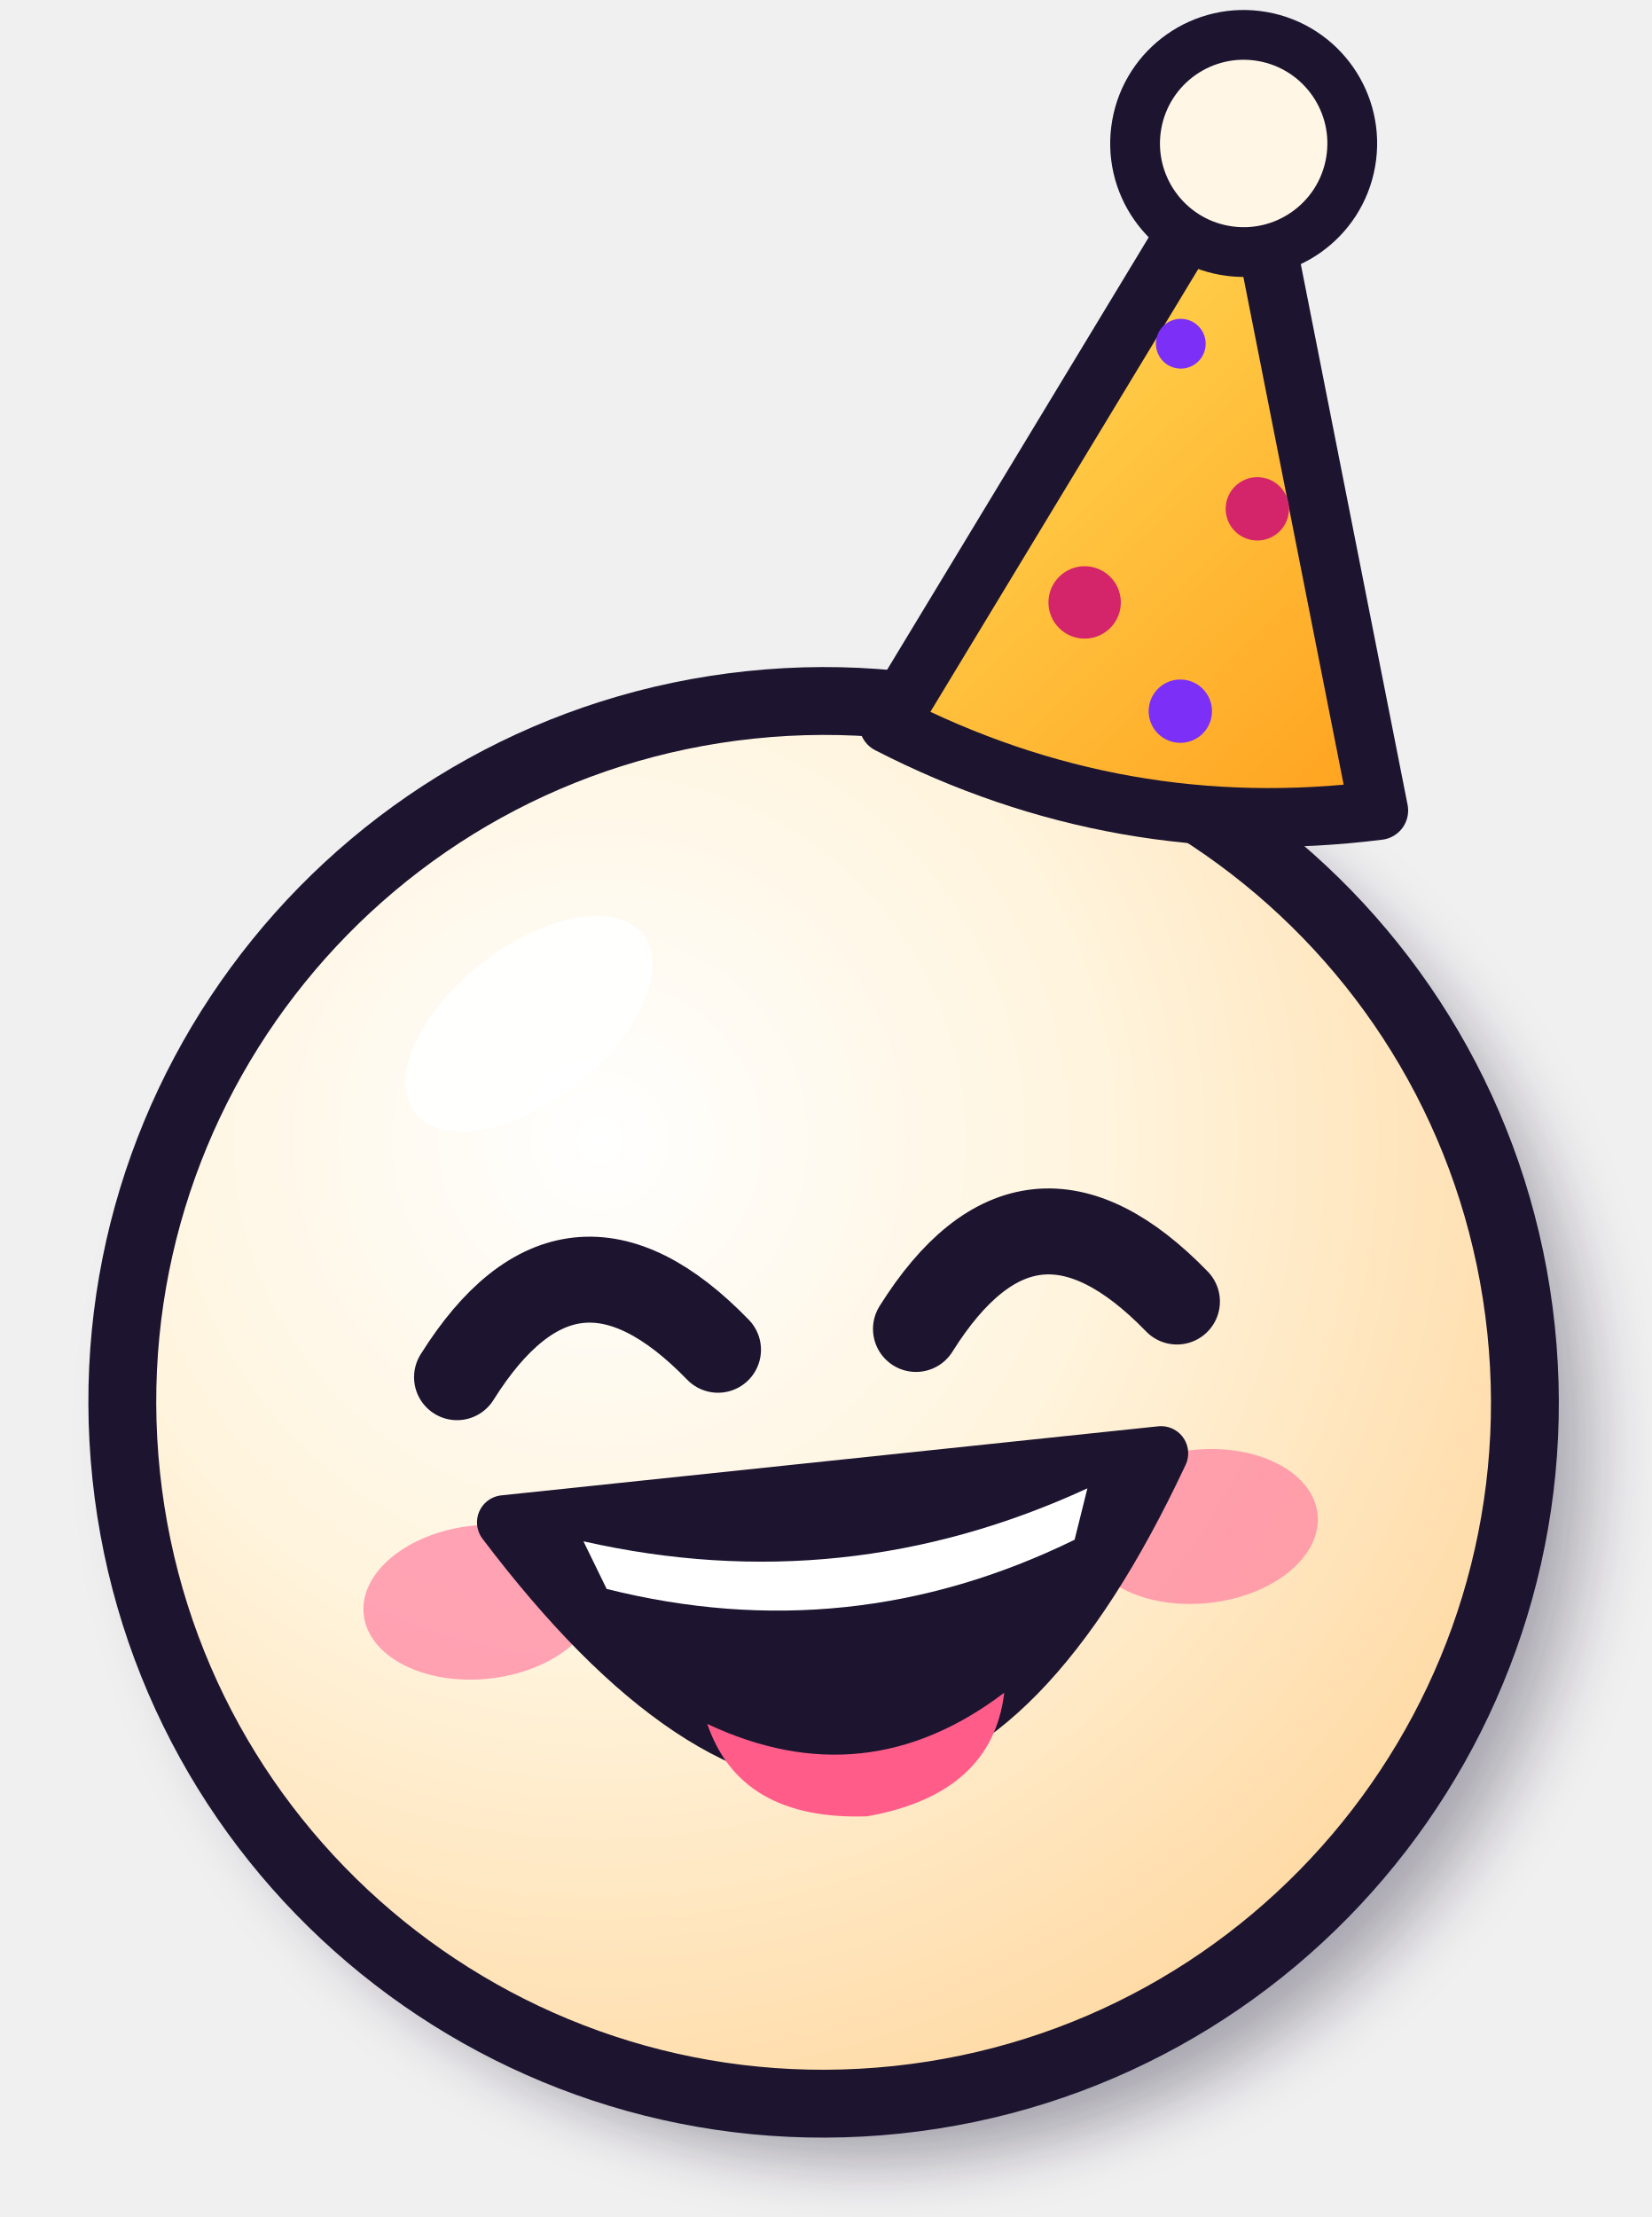
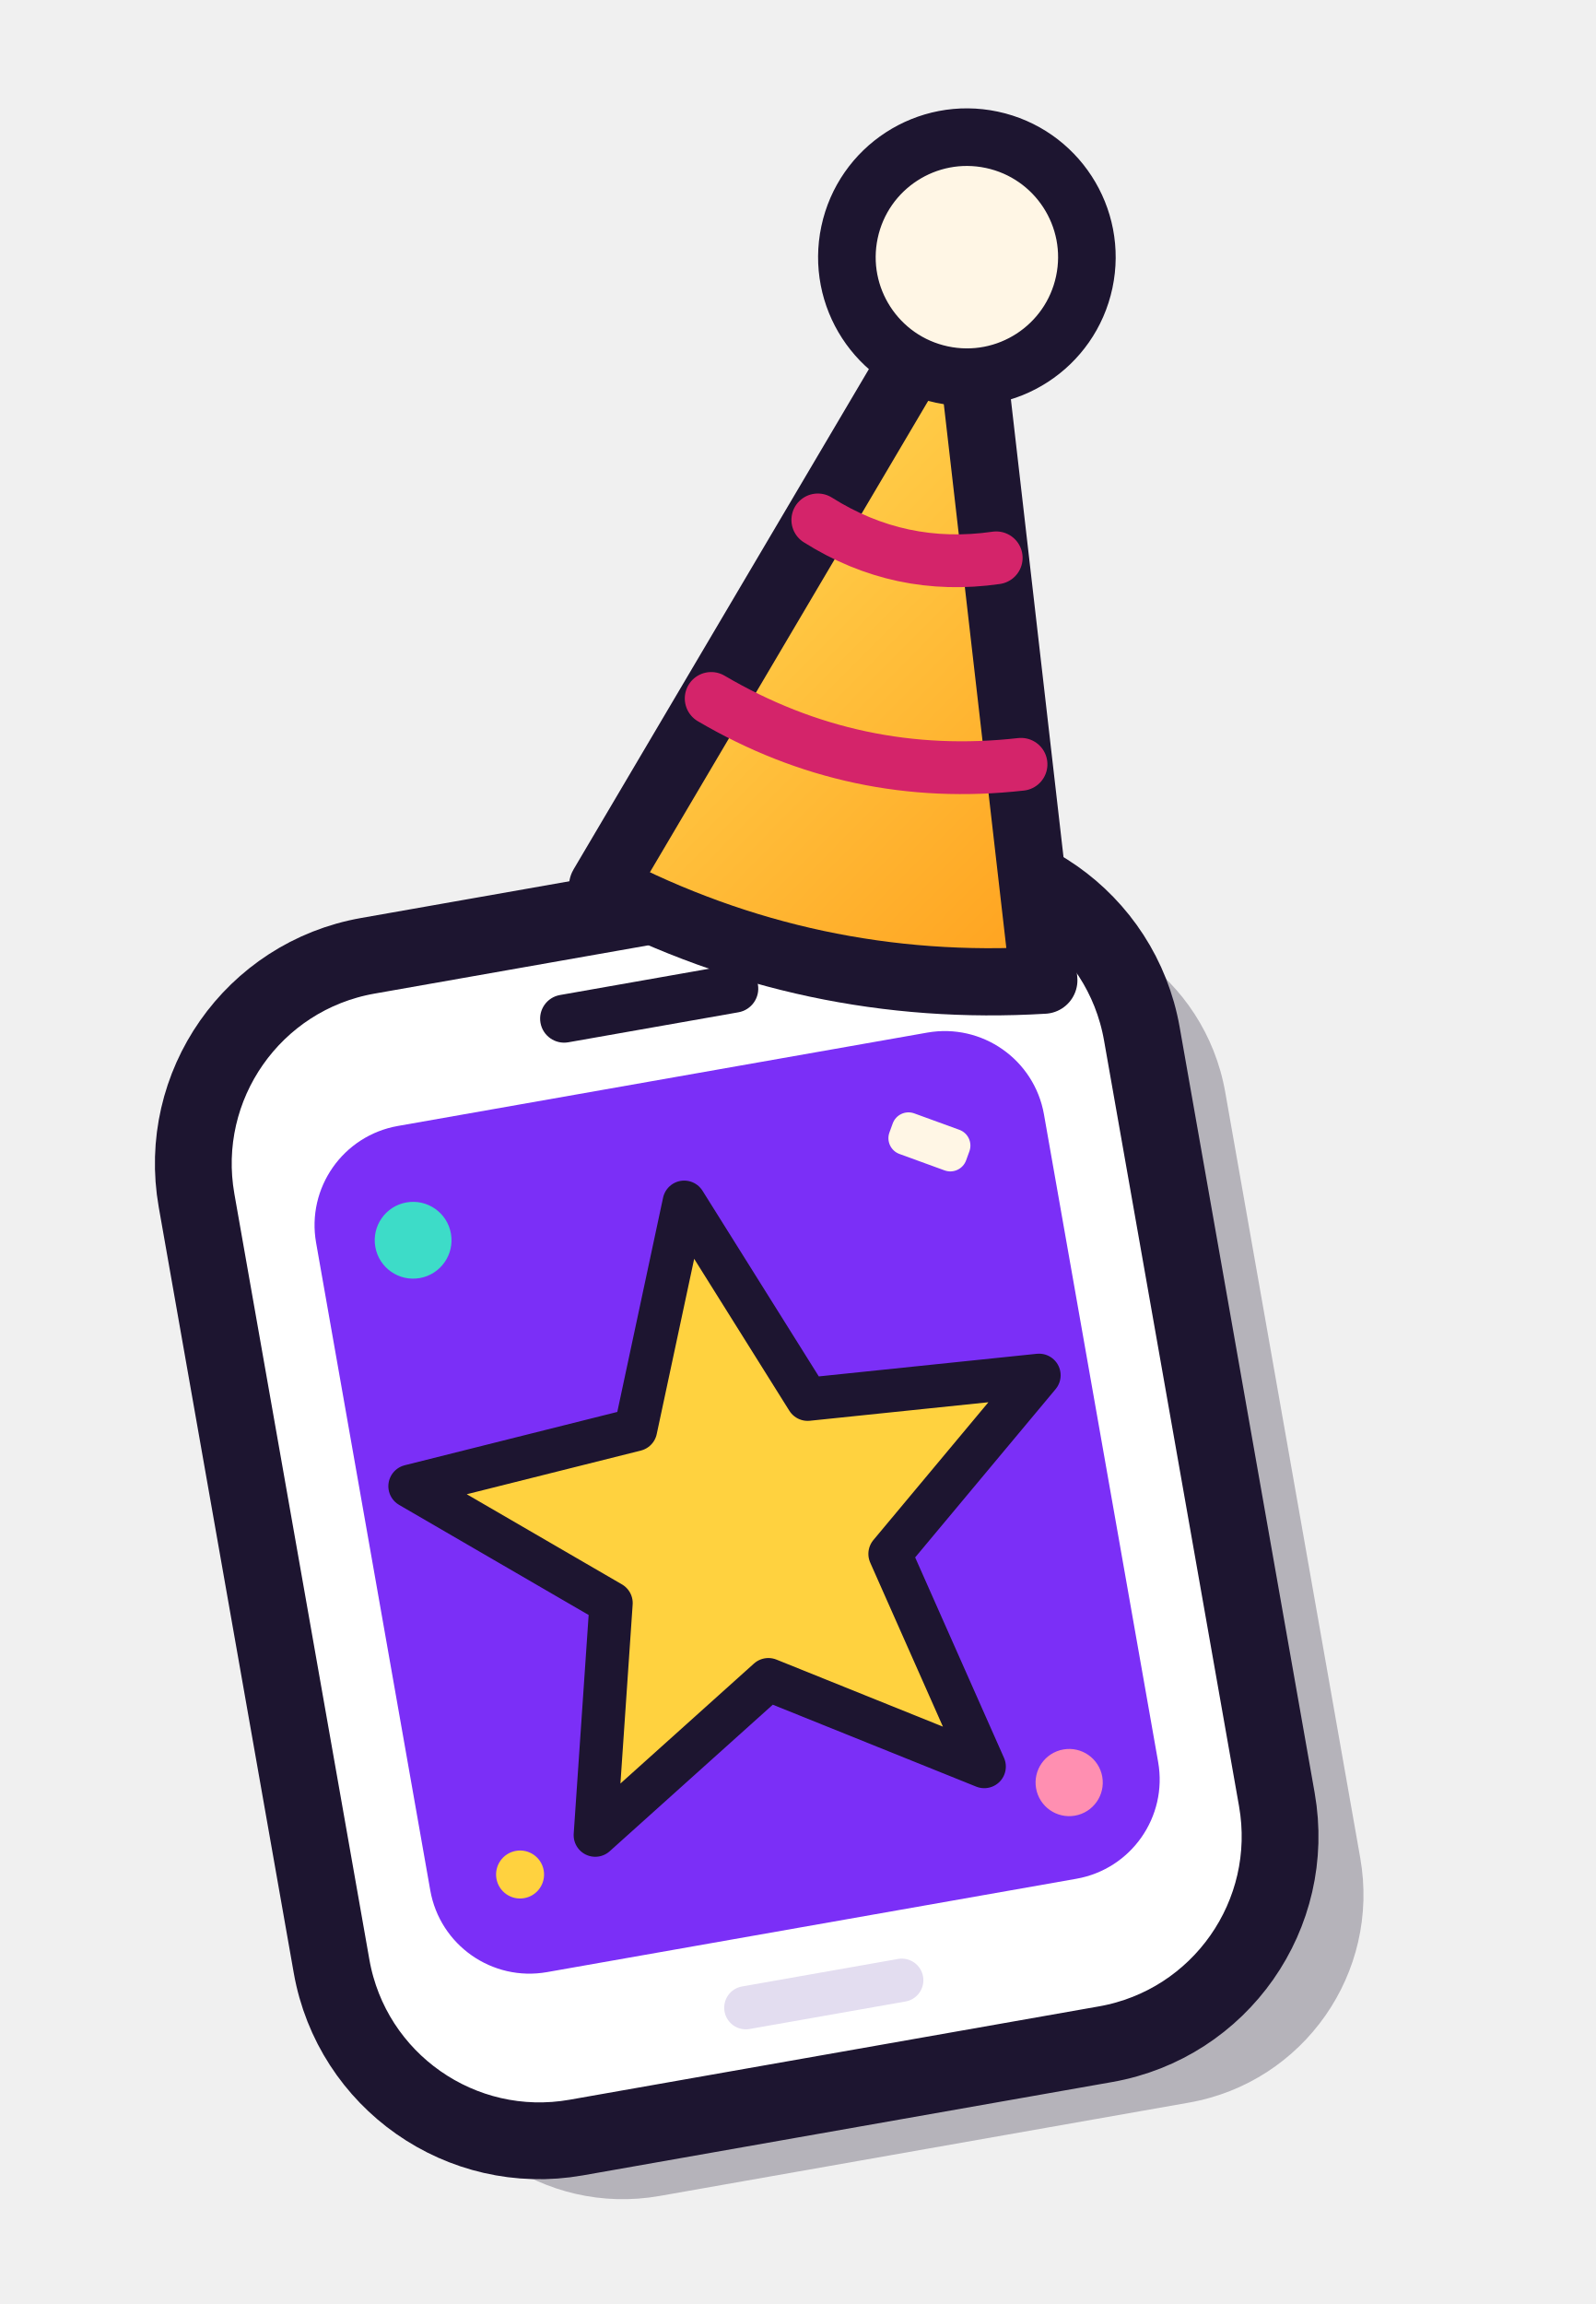
- <svg xmlns="http://www.w3.org/2000/svg" viewBox="150 -40 730 980" role="img" aria-label="Gleefy">
+ <svg xmlns="http://www.w3.org/2000/svg" viewBox="205 -15 665 960" role="img" aria-label="Gleefy">
  <defs>
    <linearGradient id="bg" x1="0" y1="0" x2="1" y2="1">
      <stop offset="0" stop-color="#7B2FF7" />
      <stop offset="0.5" stop-color="#D4246A" />
      <stop offset="1" stop-color="#F06A1D" />
    </linearGradient>
-     <radialGradient id="glow" cx="0.5" cy="0.52" r="0.55">
-       <stop offset="0" stop-color="#FFE7A8" stop-opacity="0.55" />
-       <stop offset="0.55" stop-color="#FFB86B" stop-opacity="0.12" />
-       <stop offset="1" stop-color="#FFB86B" stop-opacity="0" />
-     </radialGradient>
-     <radialGradient id="skin" cx="0.36" cy="0.3" r="0.8">
-       <stop offset="0" stop-color="#FFFFFF" />
-       <stop offset="0.45" stop-color="#FFF4DD" />
-       <stop offset="1" stop-color="#FFD59A" />
-     </radialGradient>
    <linearGradient id="hat" x1="0" y1="0" x2="1" y2="1">
      <stop offset="0" stop-color="#FFE15C" />
      <stop offset="1" stop-color="#FF9F1C" />
    </linearGradient>
-     <filter id="soft" x="-20%" y="-20%" width="140%" height="140%">
-       <feGaussianBlur stdDeviation="14" />
-     </filter>
  </defs>
-   <g transform="rotate(-6 512 560)">
-     <circle cx="530" cy="600" r="318" fill="#1D1530" opacity="0.35" filter="url(#soft)" />
-     <g stroke="#1D1530" stroke-linejoin="round" stroke-linecap="round">
-       <circle cx="512" cy="580" r="310" fill="url(#skin)" stroke-width="30" />
-       <ellipse cx="400" cy="400" rx="64" ry="34" fill="#FFFFFF" stroke="none" opacity="0.9" transform="rotate(-32 400 400)" />
-       <ellipse cx="352" cy="652" rx="52" ry="34" fill="#FF7FA0" stroke="none" opacity="0.7" />
-       <ellipse cx="672" cy="652" rx="52" ry="34" fill="#FF7FA0" stroke="none" opacity="0.7" />
-       <path d="M352 552q58-74 116 0M556 552q58-74 116 0" fill="none" stroke-width="38" />
-       <path d="M366 618Q512 860 658 618Z" fill="#1D1530" stroke-width="24" />
-       <path d="M400 630Q512 668 624 630L616 652Q512 690 408 652Z" fill="#FFFFFF" stroke="none" />
-       <path d="M446 716q66 40 132 0q-10 44-66 48q-56-4-66-48z" fill="#FF5C8A" stroke="none" />
+   <g transform="rotate(-10 512 610)" stroke-linejoin="round" stroke-linecap="round">
+     <g transform="translate(30 30)" opacity="0.28">
+       <rect x="312" y="360" width="400" height="500" rx="88" fill="#1D1530" />
    </g>
-     <g transform="rotate(16 700 230)" stroke="#1D1530" stroke-linejoin="round" stroke-linecap="round">
-       <path d="M592 318 702 34 812 318Q702 352 592 318Z" fill="url(#hat)" stroke-width="26" />
-       <circle cx="668" cy="250" r="16" fill="#D4246A" stroke="none" />
-       <circle cx="736" cy="196" r="14" fill="#D4246A" stroke="none" />
-       <circle cx="718" cy="290" r="14" fill="#7B2FF7" stroke="none" />
-       <circle cx="690" cy="130" r="11" fill="#7B2FF7" stroke="none" />
-       <circle cx="702" cy="38" r="48" fill="#FFF6E5" stroke-width="22" />
+     <rect x="312" y="360" width="400" height="500" rx="88" fill="#FFFFFF" stroke="#1D1530" stroke-width="32" />
+     <rect x="358" y="432" width="308" height="358" rx="42" fill="#7B2FF7" />
+     <rect x="466" y="390" width="92" height="20" rx="10" fill="#1D1530" />
+     <rect x="470" y="810" width="84" height="18" rx="9" fill="#E3DDF0" />
+     <polygon points="512.0,484.0 548.4,573.8 645.1,580.7 571.0,643.2 594.3,737.3 512.0,686.0 429.7,737.3 453.0,643.2 378.9,580.7 475.6,573.8" fill="#FFD23F" stroke="#1D1530" stroke-width="18" />
+     <circle cx="398" cy="480" r="16" fill="#3DDCC8" />
+     <circle cx="628" cy="750" r="14" fill="#FF8FB1" />
+     <rect x="600" y="468" width="34" height="18" rx="7" fill="#FFF6E5" transform="rotate(30 617 477)" />
+     <circle cx="396" cy="748" r="10" fill="#FFD23F" />
+     <g transform="rotate(22 590 380)" stroke="#1D1530">
+       <path d="M496 384 590 104 684 384Q590 410 496 384Z" fill="url(#hat)" stroke-width="28" />
+       <path d="M552 216q38 14 76 0M524 298q66 22 132 0" fill="none" stroke="#D4246A" stroke-width="22" />
+       <circle cx="590" cy="96" r="50" fill="#FFF6E5" stroke-width="24" />
    </g>
  </g>
</svg>
